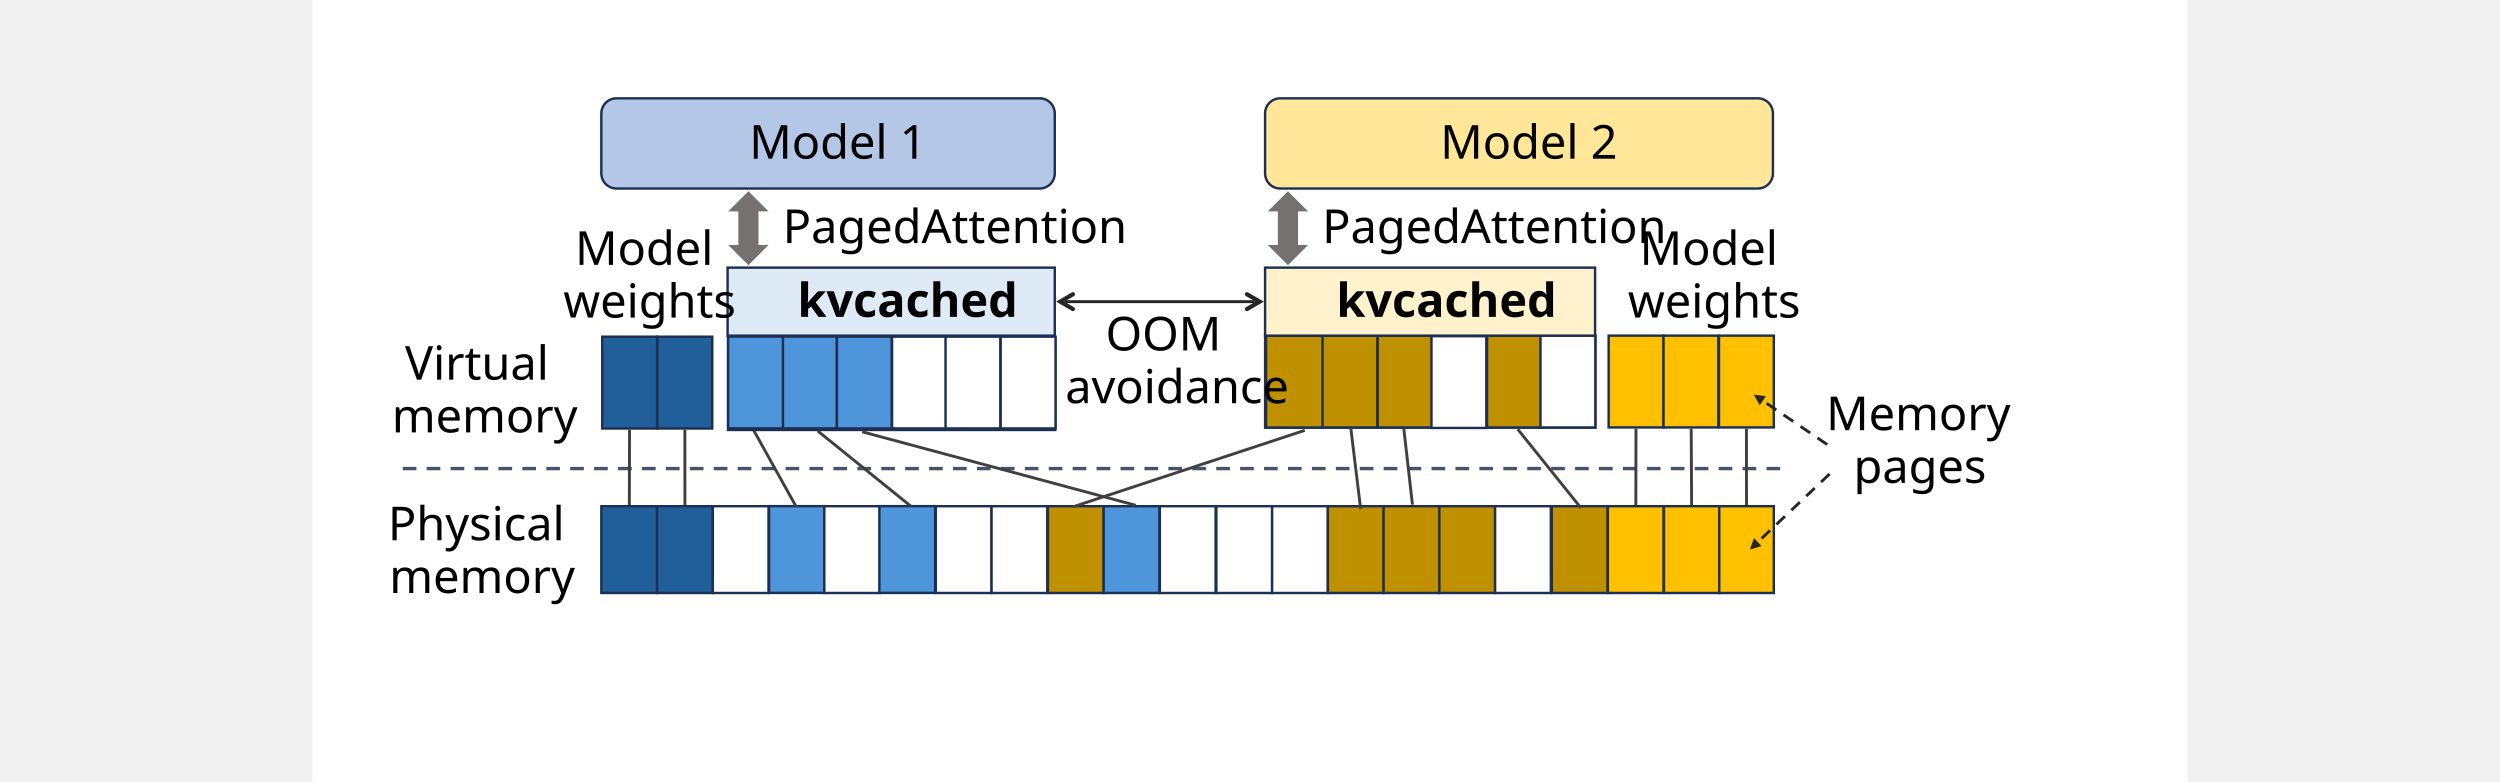
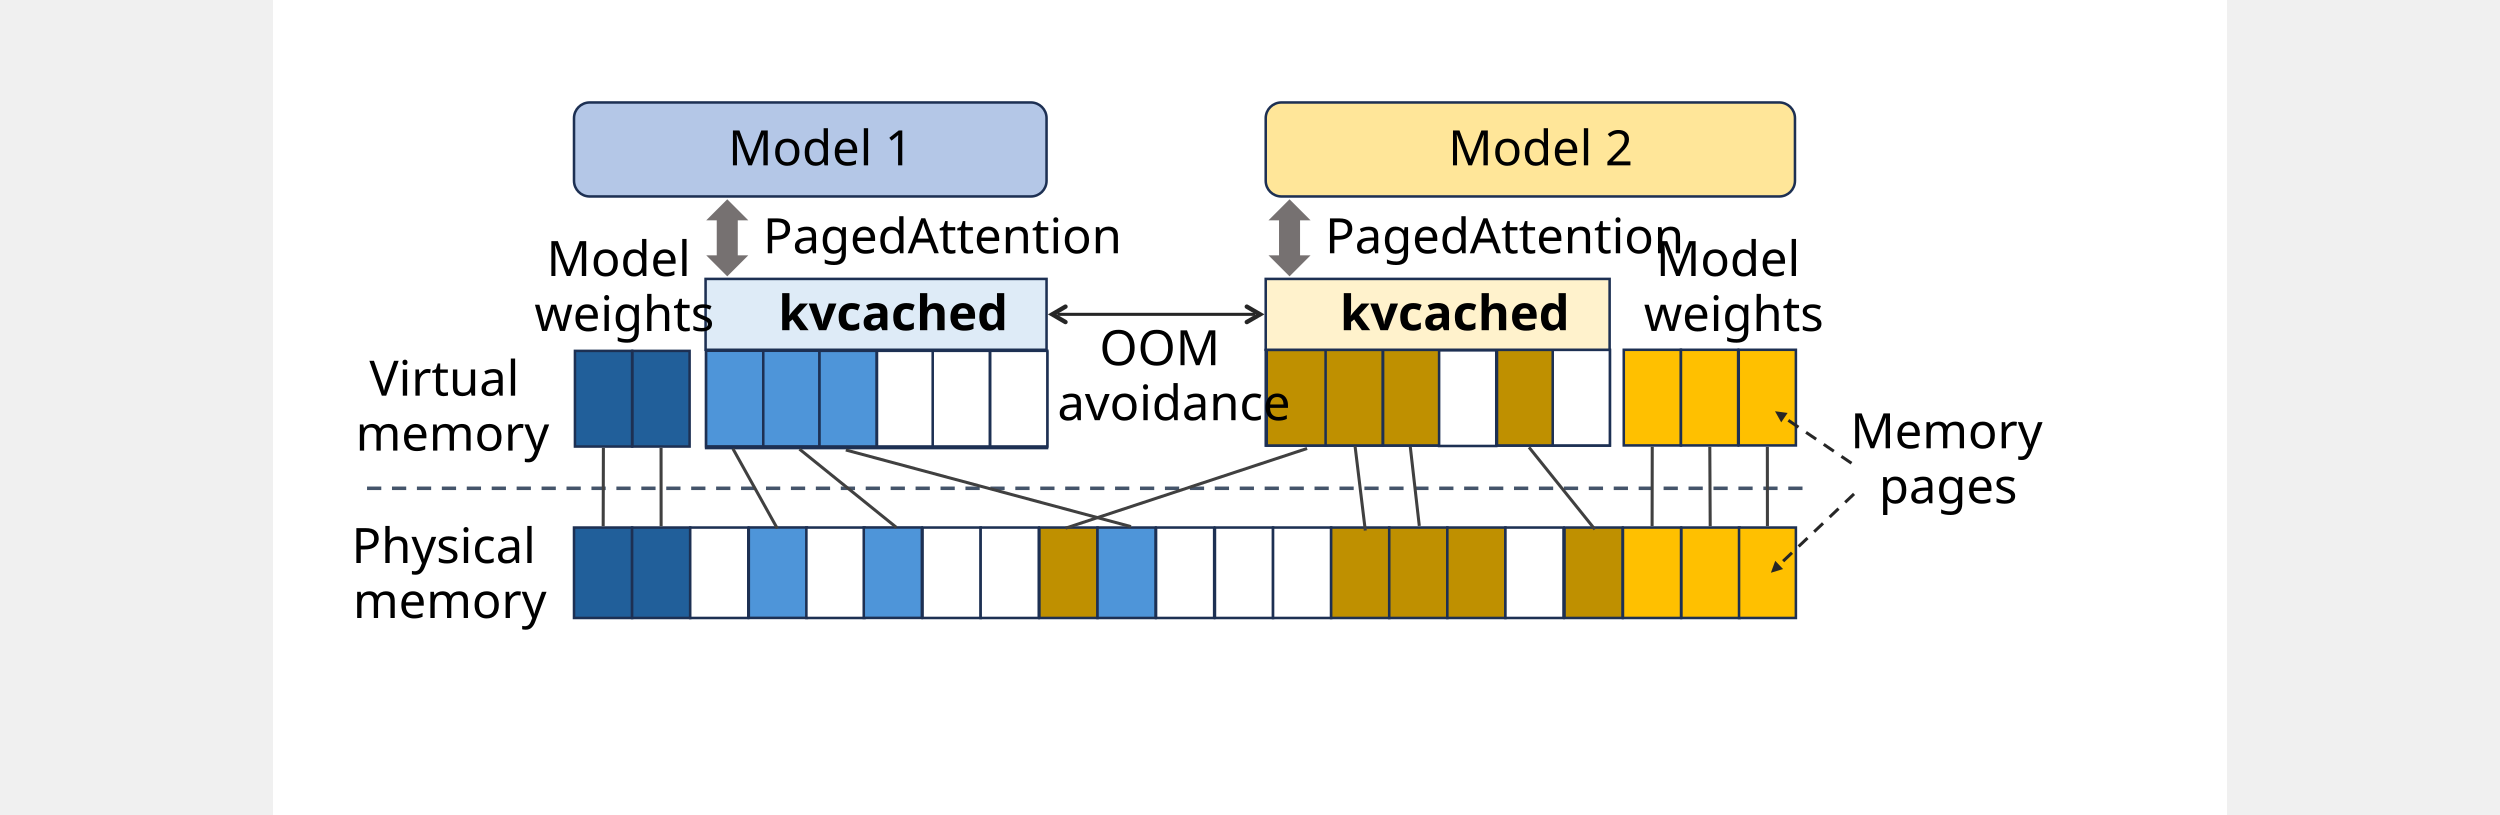
- <svg xmlns="http://www.w3.org/2000/svg" version="1.1" width="960" height="300" viewBox="0 100 960 400">
+ <svg xmlns="http://www.w3.org/2000/svg" version="1.1" width="826" height="269" viewBox="0 100 960 400">
  <defs>
    <clipPath id="clip_0">
      <path transform="matrix(1,0,0,-1,0,540)" d="M0 0H960V540H0Z" />
    </clipPath>
    <clipPath id="clip_1">
      <path transform="matrix(1,0,0,-1,0,540)" d="M146.26 341.851H381.668V391.285H146.26Z" />
    </clipPath>
    <clipPath id="clip_2">
      <path transform="matrix(1,0,0,-1,0,540)" d="M151.32 345.914H376.608V386.203H151.32Z" />
    </clipPath>
    <clipPath id="clip_3">
      <path transform="matrix(1,0,0,-1,0,540)" d="M0 0H960V540H0Z" />
    </clipPath>
    <clipPath id="clip_4">
      <path transform="matrix(1,0,0,-1,0,540)" d="M486.096 341.851H749.368V391.285H486.096Z" />
    </clipPath>
    <clipPath id="clip_5">
      <path transform="matrix(1,0,0,-1,0,540)" d="M491.156 345.914H744.308V386.203H491.156Z" />
    </clipPath>
    <clipPath id="clip_6">
      <path transform="matrix(1,0,0,-1,0,540)" d="M0 0H960V540H0Z" />
    </clipPath>
    <clipPath id="clip_7">
      <path transform="matrix(1,0,0,-1,0,540)" d="M210.9 266.524H381.668V304.595H210.9Z" />
    </clipPath>
    <clipPath id="clip_8">
      <path transform="matrix(1,0,0,-1,0,540)" d="M213.706 264.905H378.863V305.194H213.706Z" />
    </clipPath>
    <clipPath id="clip_9">
      <path transform="matrix(1,0,0,-1,0,540)" d="M486.096 266.524H658.304V304.595H486.096Z" />
    </clipPath>
    <clipPath id="clip_10">
      <path transform="matrix(1,0,0,-1,0,540)" d="M488.901 264.905H655.499V305.194H488.901Z" />
    </clipPath>
    <clipPath id="clip_11">
      <path transform="matrix(1,0,0,-1,0,540)" d="M0 0H960V540H0Z" />
    </clipPath>
  </defs>
  <g clip-path="url(#clip_0)">
    <path transform="matrix(1,0,0,-1,0,540)" d="M0 0H960V540H0Z" fill="#ffffff" />
    <path transform="matrix(1,0,0,1,46.20004,339.9064)" stroke-width="1.75" stroke-linecap="butt" stroke-dasharray="7,5.25" stroke-linejoin="round" fill="none" stroke="#44546a" d="M0 0H708.6" />
  </g>
  <g clip-path="url(#clip_1)">
    <path transform="matrix(1,0,0,-1,0,540)" d="M155.583 389.66H372.346C376.597 389.66 380.043 386.214 380.043 381.962V351.173C380.043 346.922 376.597 343.476 372.346 343.476H155.583C151.332 343.476 147.885 346.922 147.885 351.173V381.962C147.885 386.214 151.332 389.66 155.583 389.66ZM155.583 389.66" fill="#b4c7e7" />
    <path transform="matrix(1,0,0,1,147.8852,150.34)" stroke-width="1.25" stroke-linecap="butt" stroke-miterlimit="8" stroke-linejoin="miter" fill="none" stroke="#1d3053" d="M7.698 0H224.461C228.712 0 232.158 3.446 232.158 7.698V38.487C232.158 42.738 228.712 46.184 224.461 46.184H7.698C3.446 46.184 0 42.738 0 38.487V7.698C0 3.446 3.446 0 7.698 0ZM7.698 0" />
  </g>
  <g clip-path="url(#clip_2)">
    <text xml:space="preserve" transform="matrix(1 0 -0 1 223.6342 181.2309)" font-size="24" font-family="TimesNewRomanPSMT">
      <tspan y="0" x="0 21.341 33.341 45.341 55.992 62.659 68.659">Model 1</tspan>
    </text>
  </g>
  <g clip-path="url(#clip_3)">
    <path transform="matrix(1,0,0,-1,0,540)" d="M212.843 331.759 223.177 342.092 233.509 331.759H228.343V314.562H233.509L223.177 304.229 212.843 314.562H218.01V331.759ZM212.843 331.759" fill="#767171" />
    <text xml:space="preserve" transform="matrix(1 0 -0 1 240.7602 224.4384)" font-size="24" font-family="TimesNewRomanPSMT">
      <tspan y="0" x="0 13.349 24 36 46.651 58.651 75.984 82.651 89.318 99.97 111.97 118.637 125.304 137.304">PagedAttention</tspan>
    </text>
  </g>
  <g clip-path="url(#clip_4)">
    <path transform="matrix(1,0,0,-1,0,540)" d="M495.418 389.66H740.045C744.297 389.66 747.743 386.214 747.743 381.962V351.173C747.743 346.922 744.297 343.476 740.045 343.476H495.418C491.167 343.476 487.721 346.922 487.721 351.173V381.962C487.721 386.214 491.167 389.66 495.418 389.66ZM495.418 389.66" fill="#ffe699" />
    <path transform="matrix(1,0,0,1,487.7206,150.34)" stroke-width="1.25" stroke-linecap="butt" stroke-miterlimit="8" stroke-linejoin="miter" fill="none" stroke="#1d3053" d="M7.698 0H252.325C256.576 0 260.022 3.446 260.022 7.698V38.487C260.022 42.738 256.576 46.184 252.325 46.184H7.698C3.446 46.184 0 42.738 0 38.487V7.698C0 3.446 3.446 0 7.698 0ZM7.698 0" />
  </g>
  <g clip-path="url(#clip_5)">
    <text xml:space="preserve" transform="matrix(1 0 -0 1 577.4016 181.2309)" font-size="24" font-family="TimesNewRomanPSMT">
      <tspan y="0" x="0 21.341 33.341 45.341 55.992 62.659 68.659">Model 2</tspan>
    </text>
  </g>
  <g clip-path="url(#clip_6)">
    <path transform="matrix(1,0,0,-1,0,540)" d="M487.737 221.064H656.808V268.057H487.737Z" fill="#fff2cc" />
    <path transform="matrix(1,0,0,1,487.7371,271.9425)" stroke-width="1.25" stroke-linecap="butt" stroke-miterlimit="8" stroke-linejoin="miter" fill="none" stroke="#1d3053" d="M0 0H169.071V46.993H0Z" />
    <path transform="matrix(1,0,0,-1,0,540)" d="M489.09 331.759 499.423 342.092 509.756 331.759H504.59V314.562H509.756L499.423 304.229 489.09 314.562H494.257V331.759ZM489.09 331.759" fill="#767171" />
    <text xml:space="preserve" transform="matrix(1 0 -0 1 516.9563 224.4384)" font-size="24" font-family="TimesNewRomanPSMT">
      <tspan y="0" x="0 13.349 24 36 46.651 58.651 75.984 82.651 89.318 99.97 111.97 118.637 125.304 137.304">PagedAttention</tspan>
    </text>
    <path transform="matrix(1,0,0,-1,0,540)" d="M488.227 221.111H517.646V268.104H488.227Z" fill="#bf9000" />
    <path transform="matrix(1,0,0,1,488.2272,271.8958)" stroke-width="1.25" stroke-linecap="butt" stroke-miterlimit="8" stroke-linejoin="miter" fill="none" stroke="#1d3053" d="M0 0H29.419V46.993H0Z" />
    <path transform="matrix(1,0,0,-1,0,540)" d="M517.139 221.141H545.219V268.134H517.139Z" fill="#bf9000" />
    <path transform="matrix(1,0,0,1,517.1392,271.8661)" stroke-width="1.25" stroke-linecap="butt" stroke-miterlimit="8" stroke-linejoin="miter" fill="none" stroke="#1d3053" d="M0 0H28.08V46.993H0Z" />
    <path transform="matrix(1,0,0,-1,0,540)" d="M545.386 221.141H573.466V268.134H545.386Z" fill="#bf9000" />
    <path transform="matrix(1,0,0,1,545.3857,271.866)" stroke-width="1.25" stroke-linecap="butt" stroke-miterlimit="8" stroke-linejoin="miter" fill="none" stroke="#1d3053" d="M0 0H28.08V46.993H0Z" />
    <path transform="matrix(1,0,0,-1,0,540)" d="M601.354 221.141H629.434V268.134H601.354Z" fill="#bf9000" />
    <path transform="matrix(1,0,0,1,601.3542,271.866)" stroke-width="1.25" stroke-linecap="butt" stroke-miterlimit="8" stroke-linejoin="miter" fill="none" stroke="#1d3053" d="M0 0H28.08V46.993H0Z" />
    <path transform="matrix(1,0,0,-1,0,540)" d="M628.728 221.141H656.808V268.134H628.728Z" fill="#ffffff" />
    <path transform="matrix(1,0,0,1,628.7278,271.8661)" stroke-width="1.25" stroke-linecap="butt" stroke-miterlimit="8" stroke-linejoin="miter" fill="none" stroke="#1d3053" d="M0 0H28.08V46.993H0Z" />
    <path transform="matrix(1,0,0,-1,0,540)" d="M663.634 221.156H691.714V268.149H663.634Z" fill="#ffc000" />
    <path transform="matrix(1,0,0,1,663.634,271.851)" stroke-width="1.25" stroke-linecap="butt" stroke-miterlimit="8" stroke-linejoin="miter" fill="none" stroke="#1d3053" d="M0 0H28.08V46.993H0Z" />
    <path transform="matrix(1,0,0,-1,0,540)" d="M691.731 221.156H719.811V268.149H691.731Z" fill="#ffc000" />
    <path transform="matrix(1,0,0,1,691.7305,271.851)" stroke-width="1.25" stroke-linecap="butt" stroke-miterlimit="8" stroke-linejoin="miter" fill="none" stroke="#1d3053" d="M0 0H28.08V46.993H0Z" />
  </g>
  <g clip-path="url(#clip_7)">
    <path transform="matrix(1,0,0,-1,0,540)" d="M212.525 268.149H380.043V302.97H212.525Z" fill="#deebf7" />
    <path transform="matrix(1,0,0,1,212.5253,237.0302)" stroke-width="1.25" stroke-linecap="butt" stroke-miterlimit="8" stroke-linejoin="miter" fill="none" stroke="#1d3053" d="M0 0H167.518V34.821H0Z" />
  </g>
  <g clip-path="url(#clip_8)">
    <text xml:space="preserve" transform="matrix(1 0 -0 1 248.2843 262.2394)" font-size="24" font-family="TimesNewRomanPS" font-weight="bold">
      <tspan y="0" x="0 13.349 25.349 36 48 58.651 72 82.651">kvcached</tspan>
    </text>
  </g>
  <g clip-path="url(#clip_9)">
    <path transform="matrix(1,0,0,-1,0,540)" d="M487.721 268.149H656.679V302.97H487.721Z" fill="#fff2cc" />
    <path transform="matrix(1,0,0,1,487.7206,237.0302)" stroke-width="1.25" stroke-linecap="butt" stroke-miterlimit="8" stroke-linejoin="miter" fill="none" stroke="#1d3053" d="M0 0H168.959V34.821H0Z" />
  </g>
  <g clip-path="url(#clip_10)">
    <text xml:space="preserve" transform="matrix(1 0 -0 1 524.2001 262.2394)" font-size="24" font-family="TimesNewRomanPS" font-weight="bold">
      <tspan y="0" x="0 13.349 25.349 36 48 58.651 72 82.651">kvcached</tspan>
    </text>
  </g>
  <g clip-path="url(#clip_11)">
    <text xml:space="preserve" transform="matrix(1 0 -0 1 38.6298 376.6118)" font-size="24" font-family="TimesNewRomanPSMT">
      <tspan y="0" x="0 13.349 25.349 37.349 46.69 53.357 64.008 74.659 81.326">Physical </tspan>
    </text>
    <text xml:space="preserve" transform="matrix(1 0 -0 1 39.30362 403.6118)" font-size="24" font-family="TimesNewRomanPSMT">
      <tspan y="0" x="0 18.667 29.318 47.986 59.986 67.978">memory</tspan>
    </text>
    <text xml:space="preserve" transform="matrix(1 0 -0 1 47.33685 294.3891)" font-size="24" font-family="TimesNewRomanPSMT">
      <tspan y="0" x="0 15.89 22.558 30.55 37.217 49.217 59.868 66.535">Virtual </tspan>
    </text>
    <text xml:space="preserve" transform="matrix(1 0 -0 1 40.61614 321.3891)" font-size="24" font-family="TimesNewRomanPSMT">
      <tspan y="0" x="0 18.667 29.318 47.986 59.986 67.978">memory</tspan>
    </text>
    <path transform="matrix(1,0,0,-1,0,540)" d="M147.885 136.387H176.427V180.821H147.885Z" fill="#215f9a" />
    <path transform="matrix(1,0,0,1,147.8852,359.1786)" stroke-width="1.25" stroke-linecap="butt" stroke-miterlimit="8" stroke-linejoin="miter" fill="none" stroke="#1d3053" d="M0 0H28.541V44.434H0Z" />
    <path transform="matrix(1,0,0,-1,0,540)" d="M212.782 219.86H380.3V266.853H212.782Z" fill="#deebf7" />
    <path transform="matrix(1,0,0,1,212.782,273.1472)" stroke-width="1.25" stroke-linecap="butt" stroke-miterlimit="8" stroke-linejoin="miter" fill="none" stroke="#1d3053" d="M0 0H167.518V46.993H0Z" />
    <path transform="matrix(1,0,0,-1,0,540)" d="M148.347 220.617H176.427V267.61H148.347Z" fill="#215f9a" />
    <path transform="matrix(1,0,0,1,148.3466,272.3905)" stroke-width="1.25" stroke-linecap="butt" stroke-miterlimit="8" stroke-linejoin="miter" fill="none" stroke="#1d3053" d="M0 0H28.08V46.993H0Z" />
    <path transform="matrix(1,0,0,-1,0,540)" d="M176.593 220.617H204.673V267.61H176.593Z" fill="#215f9a" />
    <path transform="matrix(1,0,0,1,176.5932,272.3904)" stroke-width="1.25" stroke-linecap="butt" stroke-miterlimit="8" stroke-linejoin="miter" fill="none" stroke="#1d3053" d="M0 0H28.08V46.993H0Z" />
    <path transform="matrix(1,0,0,-1,0,540)" d="M240.422 220.685H268.502V267.678H240.422Z" fill="#4e95d9" />
    <path transform="matrix(1,0,0,1,240.4216,272.3221)" stroke-width="1.25" stroke-linecap="butt" stroke-miterlimit="8" stroke-linejoin="miter" fill="none" stroke="#1d3053" d="M0 0H28.08V46.993H0Z" />
    <path transform="matrix(1,0,0,-1,0,540)" d="M268.494 220.646H296.574V267.639H268.494Z" fill="#4e95d9" />
    <path transform="matrix(1,0,0,1,268.4938,272.3606)" stroke-width="1.25" stroke-linecap="butt" stroke-miterlimit="8" stroke-linejoin="miter" fill="none" stroke="#1d3053" d="M0 0H28.08V46.993H0Z" />
    <path transform="matrix(1,0,0,-1,0,540)" d="M296.74 220.646H324.82V267.639H296.74Z" fill="#ffffff" />
    <path transform="matrix(1,0,0,1,296.7403,272.3606)" stroke-width="1.25" stroke-linecap="butt" stroke-miterlimit="8" stroke-linejoin="miter" fill="none" stroke="#1d3053" d="M0 0H28.08V46.993H0Z" />
    <path transform="matrix(1,0,0,-1,0,540)" d="M324.114 220.646H352.194V267.639H324.114Z" fill="#ffffff" />
    <path transform="matrix(1,0,0,1,324.1139,272.3606)" stroke-width="1.25" stroke-linecap="butt" stroke-miterlimit="8" stroke-linejoin="miter" fill="none" stroke="#1d3053" d="M0 0H28.08V46.993H0Z" />
    <path transform="matrix(1,0,0,-1,0,540)" d="M352.36 220.646H380.44V267.639H352.36Z" fill="#ffffff" />
    <path transform="matrix(1,0,0,1,352.3604,272.3606)" stroke-width="1.25" stroke-linecap="butt" stroke-miterlimit="8" stroke-linejoin="miter" fill="none" stroke="#1d3053" d="M0 0H28.08V46.993H0Z" />
    <path transform="matrix(1,0,0,-1,0,540)" d="M212.782 220.685H240.862V267.678H212.782Z" fill="#4e95d9" />
    <path transform="matrix(1,0,0,1,212.782,272.3221)" stroke-width="1.25" stroke-linecap="butt" stroke-miterlimit="8" stroke-linejoin="miter" fill="none" stroke="#1d3053" d="M0 0H28.08V46.993H0Z" />
    <path transform="matrix(1,0,0,-1,0,540)" d="M176.427 136.387H204.968V180.821H176.427Z" fill="#215f9a" />
    <path transform="matrix(1,0,0,1,176.4266,359.1786)" stroke-width="1.25" stroke-linecap="butt" stroke-miterlimit="8" stroke-linejoin="miter" fill="none" stroke="#1d3053" d="M0 0H28.541V44.434H0Z" />
    <path transform="matrix(1,0,0,-1,0,540)" d="M204.968 136.387H233.509V180.821H204.968Z" fill="#ffffff" />
    <path transform="matrix(1,0,0,1,204.968,359.1786)" stroke-width="1.25" stroke-linecap="butt" stroke-miterlimit="8" stroke-linejoin="miter" fill="none" stroke="#1d3053" d="M0 0H28.541V44.434H0Z" />
    <path transform="matrix(1,0,0,-1,0,540)" d="M233.766 136.425H262.308V180.86H233.766Z" fill="#4e95d9" />
    <path transform="matrix(1,0,0,1,233.7662,359.1401)" stroke-width="1.25" stroke-linecap="butt" stroke-miterlimit="8" stroke-linejoin="miter" fill="none" stroke="#1d3053" d="M0 0H28.541V44.434H0Z" />
    <path transform="matrix(1,0,0,-1,0,540)" d="M262.051 136.387H290.592V180.821H262.051Z" fill="#ffffff" />
    <path transform="matrix(1,0,0,1,262.0509,359.1786)" stroke-width="1.25" stroke-linecap="butt" stroke-miterlimit="8" stroke-linejoin="miter" fill="none" stroke="#1d3053" d="M0 0H28.541V44.434H0Z" />
    <path transform="matrix(1,0,0,-1,0,540)" d="M290.242 136.425H318.784V180.86H290.242Z" fill="#4e95d9" />
    <path transform="matrix(1,0,0,1,290.2421,359.1402)" stroke-width="1.25" stroke-linecap="butt" stroke-miterlimit="8" stroke-linejoin="miter" fill="none" stroke="#1d3053" d="M0 0H28.541V44.434H0Z" />
    <path transform="matrix(1,0,0,-1,0,540)" d="M319.134 136.387H347.675V180.821H319.134Z" fill="#ffffff" />
    <path transform="matrix(1,0,0,1,319.1337,359.1786)" stroke-width="1.25" stroke-linecap="butt" stroke-miterlimit="8" stroke-linejoin="miter" fill="none" stroke="#1d3053" d="M0 0H28.541V44.434H0Z" />
    <path transform="matrix(1,0,0,-1,0,540)" d="M347.675 136.387H376.217V180.821H347.675Z" fill="#ffffff" />
    <path transform="matrix(1,0,0,1,347.6751,359.1786)" stroke-width="1.25" stroke-linecap="butt" stroke-miterlimit="8" stroke-linejoin="miter" fill="none" stroke="#1d3053" d="M0 0H28.541V44.434H0Z" />
    <path transform="matrix(1,0,0,-1,0,540)" d="M376.537 136.387H405.078V180.821H376.537Z" fill="#bf9000" />
    <path transform="matrix(1,0,0,1,376.5367,359.1786)" stroke-width="1.25" stroke-linecap="butt" stroke-miterlimit="8" stroke-linejoin="miter" fill="none" stroke="#1d3053" d="M0 0H28.541V44.434H0Z" />
    <path transform="matrix(1,0,0,-1,0,540)" d="M405.078 136.387H433.62V180.821H405.078Z" fill="#4e95d9" />
    <path transform="matrix(1,0,0,1,405.0781,359.1786)" stroke-width="1.25" stroke-linecap="butt" stroke-miterlimit="8" stroke-linejoin="miter" fill="none" stroke="#1d3053" d="M0 0H28.541V44.434H0Z" />
    <path transform="matrix(1,0,0,-1,0,540)" d="M462.781 136.387H491.322V180.821H462.781Z" fill="#ffffff" />
    <path transform="matrix(1,0,0,1,462.781,359.1786)" stroke-width="1.25" stroke-linecap="butt" stroke-miterlimit="8" stroke-linejoin="miter" fill="none" stroke="#1d3053" d="M0 0H28.541V44.434H0Z" />
    <path transform="matrix(1,0,0,-1,0,540)" d="M491.322 136.387H519.864V180.821H491.322Z" fill="#ffffff" />
    <path transform="matrix(1,0,0,1,491.3224,359.1786)" stroke-width="1.25" stroke-linecap="butt" stroke-miterlimit="8" stroke-linejoin="miter" fill="none" stroke="#1d3053" d="M0 0H28.541V44.434H0Z" />
    <path transform="matrix(1,0,0,-1,0,540)" d="M519.864 136.387H548.405V180.821H519.864Z" fill="#bf9000" />
    <path transform="matrix(1,0,0,1,519.8638,359.1786)" stroke-width="1.25" stroke-linecap="butt" stroke-miterlimit="8" stroke-linejoin="miter" fill="none" stroke="#1d3053" d="M0 0H28.541V44.434H0Z" />
    <path transform="matrix(1,0,0,-1,0,540)" d="M548.405 136.387H576.947V180.821H548.405Z" fill="#bf9000" />
    <path transform="matrix(1,0,0,1,548.4053,359.1786)" stroke-width="1.25" stroke-linecap="butt" stroke-miterlimit="8" stroke-linejoin="miter" fill="none" stroke="#1d3053" d="M0 0H28.541V44.434H0Z" />
    <path transform="matrix(1,0,0,-1,0,540)" d="M576.947 136.387H605.488V180.821H576.947Z" fill="#bf9000" />
    <path transform="matrix(1,0,0,1,576.9467,359.1786)" stroke-width="1.25" stroke-linecap="butt" stroke-miterlimit="8" stroke-linejoin="miter" fill="none" stroke="#1d3053" d="M0 0H28.541V44.434H0Z" />
    <path transform="matrix(1,0,0,-1,0,540)" d="M605.488 136.387H634.03V180.821H605.488Z" fill="#ffffff" />
    <path transform="matrix(1,0,0,1,605.4881,359.1786)" stroke-width="1.25" stroke-linecap="butt" stroke-miterlimit="8" stroke-linejoin="miter" fill="none" stroke="#1d3053" d="M0 0H28.541V44.434H0Z" />
    <path transform="matrix(1,0,0,-1,0,540)" d="M634.529 136.387H663.071V180.821H634.529Z" fill="#bf9000" />
    <path transform="matrix(1,0,0,1,634.5295,359.1786)" stroke-width="1.25" stroke-linecap="butt" stroke-miterlimit="8" stroke-linejoin="miter" fill="none" stroke="#1d3053" d="M0 0H28.541V44.434H0Z" />
    <path transform="matrix(1,0,0,-1,0,540)" d="M663.232 136.387H691.774V180.821H663.232Z" fill="#ffc000" />
    <path transform="matrix(1,0,0,1,663.2325,359.1786)" stroke-width="1.25" stroke-linecap="butt" stroke-miterlimit="8" stroke-linejoin="miter" fill="none" stroke="#1d3053" d="M0 0H28.541V44.434H0Z" />
    <path transform="matrix(1,0,0,-1,0,540)" d="M691.952 136.387H720.494V180.821H691.952Z" fill="#ffc000" />
    <path transform="matrix(1,0,0,1,691.9521,359.1786)" stroke-width="1.25" stroke-linecap="butt" stroke-miterlimit="8" stroke-linejoin="miter" fill="none" stroke="#1d3053" d="M0 0H28.541V44.434H0Z" />
    <path transform="matrix(1,0,0,1,162.2175,320.0155)" stroke-width="1.5" stroke-linecap="butt" stroke-miterlimit="8" stroke-linejoin="miter" fill="none" stroke="#404040" d="M.104 0 0 38.538" />
    <path transform="matrix(1,0,0,1,190.6513,320.0154)" stroke-width="1.5" stroke-linecap="butt" stroke-miterlimit="8" stroke-linejoin="miter" fill="none" stroke="#404040" d="M0 0 .029 38.538" />
    <path transform="matrix(1,0,0,-1,0,540)" d="M572.908 220.887H600.988V267.88H572.908Z" fill="#ffffff" />
    <path transform="matrix(1,0,0,1,572.9083,272.1199)" stroke-width="1.25" stroke-linecap="butt" stroke-miterlimit="8" stroke-linejoin="miter" fill="none" stroke="#1d3053" d="M0 0H28.08V46.993H0Z" />
    <text xml:space="preserve" transform="matrix(1 0 -0 1 774.9911 320.2461)" font-size="24" font-family="TimesNewRomanPSMT">
      <tspan y="0" x="0 21.341 31.992 50.659 62.659 70.651 82.651">Memory </tspan>
    </text>
    <text xml:space="preserve" transform="matrix(1 0 -0 1 788.995 347.2461)" font-size="24" font-family="TimesNewRomanPSMT">
      <tspan y="0" x="0 12 22.651 34.651 45.302">pages</tspan>
    </text>
    <path transform="matrix(1,0,0,-1,0,540)" d="M720.115 221.156H748.195V268.149H720.115Z" fill="#ffc000" />
    <path transform="matrix(1,0,0,1,720.1151,271.851)" stroke-width="1.25" stroke-linecap="butt" stroke-miterlimit="8" stroke-linejoin="miter" fill="none" stroke="#1d3053" d="M0 0H28.08V46.993H0Z" />
    <path transform="matrix(1,0,0,-1,0,540)" d="M720.263 136.387H748.195V180.821H720.263Z" fill="#ffc000" />
    <path transform="matrix(1,0,0,1,720.2628,359.1786)" stroke-width="1.25" stroke-linecap="butt" stroke-miterlimit="8" stroke-linejoin="miter" fill="none" stroke="#1d3053" d="M0 0H27.932V44.434H0Z" />
    <path transform="matrix(1,0,0,1,677.5486,319.476)" stroke-width="1.5" stroke-linecap="butt" stroke-miterlimit="8" stroke-linejoin="miter" fill="none" stroke="#404040" d="M.078 0 0 39.078" />
    <path transform="matrix(1,0,0,1,705.8973,319.476)" stroke-width="1.5" stroke-linecap="butt" stroke-miterlimit="8" stroke-linejoin="miter" fill="none" stroke="#404040" d="M0 0 .205 39.078" />
    <path transform="matrix(1,0,0,1,734.1758,319.476)" stroke-width="1.5" stroke-linecap="butt" stroke-miterlimit="8" stroke-linejoin="miter" fill="none" stroke="#404040" d="M0 0 .034 39.078" />
    <text xml:space="preserve" transform="matrix(1 0 -0 1 134.4302 235.6119)" font-size="24" font-family="TimesNewRomanPSMT">
      <tspan y="0" x="0 21.341 33.341 45.341 55.992 62.659">Model </tspan>
    </text>
    <text xml:space="preserve" transform="matrix(1 0 -0 1 128.4302 262.6119)" font-size="24" font-family="TimesNewRomanPSMT">
      <tspan y="0" x="0 17.333 27.984 34.651 46.651 58.651 65.318">weights</tspan>
    </text>
    <path transform="matrix(1,0,0,1,380.6815,254.4406)" stroke-width="1.5" stroke-linecap="butt" stroke-miterlimit="8" stroke-linejoin="miter" fill="none" stroke="#262626" d="M4.64 0H5.39C37.268 0 69.146 0 101.024 0H101.774" />
    <path transform="matrix(1,0,0,-1,0,540)" d="M487.096 285.559 478.974 290.287C478.457 290.588 477.794 290.413 477.493 289.896 477.192 289.379 477.367 288.716 477.884 288.415L482.789 285.559 477.884 282.704C477.367 282.403 477.192 281.74 477.493 281.223 477.794 280.706 478.457 280.531 478.974 280.832ZM487.096 285.559" fill="#262626" />
    <path transform="matrix(1,0,0,-1,0,540)" d="M380.682 285.559 388.803 280.832C389.32 280.531 389.983 280.706 390.284 281.223 390.585 281.74 390.41 282.403 389.893 282.704L384.988 285.559 389.893 288.415C390.41 288.716 390.585 289.379 390.284 289.896 389.983 290.413 389.32 290.588 388.803 290.287ZM380.682 285.559" fill="#262626" />
    <text xml:space="preserve" transform="matrix(1 0 -0 1 406.0398 279.4294)" font-size="24" font-family="TimesNewRomanPSMT">
      <tspan y="0" x="0 17.333 34.666 56.006">OOM </tspan>
    </text>
    <text xml:space="preserve" transform="matrix(1 0 -0 1 385.4031 306.4294)" font-size="24" font-family="TimesNewRomanPSMT">
      <tspan y="0" x="0 10.651 22.651 34.651 41.318 53.318 63.97 75.97 86.621">avoidance</tspan>
    </text>
    <path transform="matrix(1,0,0,-1,0,540)" d="M433.849 136.387H462.39V180.821H433.849Z" fill="#ffffff" />
    <path transform="matrix(1,0,0,1,433.8489,359.1786)" stroke-width="1.25" stroke-linecap="butt" stroke-miterlimit="8" stroke-linejoin="miter" fill="none" stroke="#1d3053" d="M0 0H28.541V44.434H0Z" />
    <text xml:space="preserve" transform="matrix(1 0 -0 1 679.4974 235.6119)" font-size="24" font-family="TimesNewRomanPSMT">
      <tspan y="0" x="0 21.341 33.341 45.341 55.992 62.659">Model </tspan>
    </text>
    <text xml:space="preserve" transform="matrix(1 0 -0 1 673.4974 262.6119)" font-size="24" font-family="TimesNewRomanPSMT">
      <tspan y="0" x="0 17.333 27.984 34.651 46.651 58.651 65.318">weights</tspan>
    </text>
    <path transform="matrix(-.7256473,.6880669,-.6880669,-.7256473,776.7601,342.6667)" stroke-width="1.5" stroke-linecap="butt" stroke-dasharray="6,4.5" stroke-miterlimit="8" stroke-linejoin="miter" fill="none" stroke="#262626" d="M0 0H49.613 50.363" />
    <path transform="matrix(1,0,0,-1,0,540)" d="M741.895 160.422 735.916 158.604 738.049 164.479ZM741.895 160.422" fill="#262626" />
    <path transform="matrix(-.8269835,-.5622262,.5622262,-.8269835,775.5185,327.5901)" stroke-width="1.5" stroke-linecap="butt" stroke-dasharray="6,4.5" stroke-miterlimit="8" stroke-linejoin="miter" fill="none" stroke="#262626" d="M0 0H38.77 39.52" />
    <path transform="matrix(1,0,0,-1,0,540)" d="M740.989 232.505 737.937 237.96 744.131 237.128ZM740.989 232.505" fill="#262626" />
    <path transform="matrix(1,0,0,1,258.6603,320.6533)" stroke-width="1.5" stroke-linecap="butt" stroke-miterlimit="8" stroke-linejoin="miter" fill="none" stroke="#404040" d="M0 0 47.655 38.506" />
    <path transform="matrix(1,0,0,1,225.9431,320.4346)" stroke-width="1.5" stroke-linecap="butt" stroke-miterlimit="8" stroke-linejoin="miter" fill="none" stroke="#404040" d="M0 0 21.797 39.169" />
    <path transform="matrix(1,0,0,1,281.4273,321.0774)" stroke-width="1.5" stroke-linecap="butt" stroke-miterlimit="8" stroke-linejoin="miter" fill="none" stroke="#404040" d="M0 0 140.1 37.658" />
    <path transform="matrix(1,0,0,1,389.3871,320.3295)" stroke-width="1.5" stroke-linecap="butt" stroke-miterlimit="8" stroke-linejoin="miter" fill="none" stroke="#404040" d="M118.665 0 0 39.154" />
    <path transform="matrix(1,0,0,1,531.6121,319.1585)" stroke-width="1.5" stroke-linecap="butt" stroke-miterlimit="8" stroke-linejoin="miter" fill="none" stroke="#404040" d="M0 0 5.045 41.496" />
    <path transform="matrix(1,0,0,1,558.758,319.5689)" stroke-width="1.5" stroke-linecap="butt" stroke-miterlimit="8" stroke-linejoin="miter" fill="none" stroke="#404040" d="M0 0 4.417 38.817" />
    <path transform="matrix(1,0,0,1,617.0767,319.7559)" stroke-width="1.5" stroke-linecap="butt" stroke-miterlimit="8" stroke-linejoin="miter" fill="none" stroke="#404040" d="M0 0 32.349 40.301" />
  </g>
</svg>
